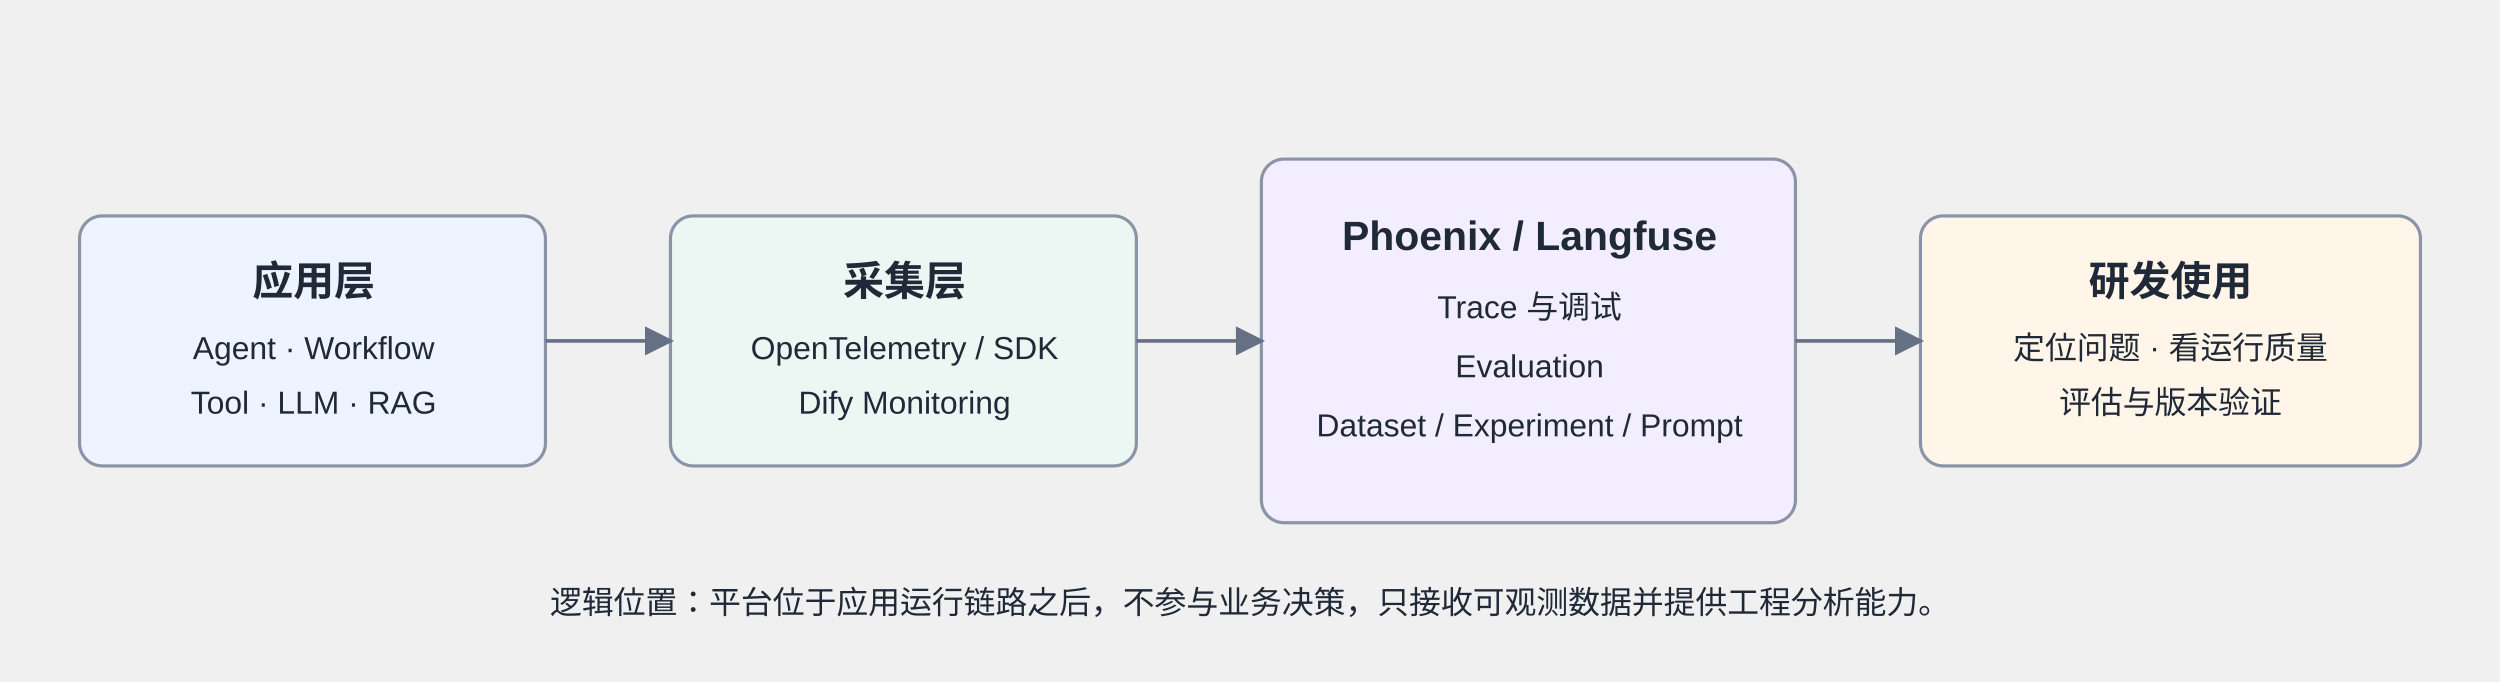
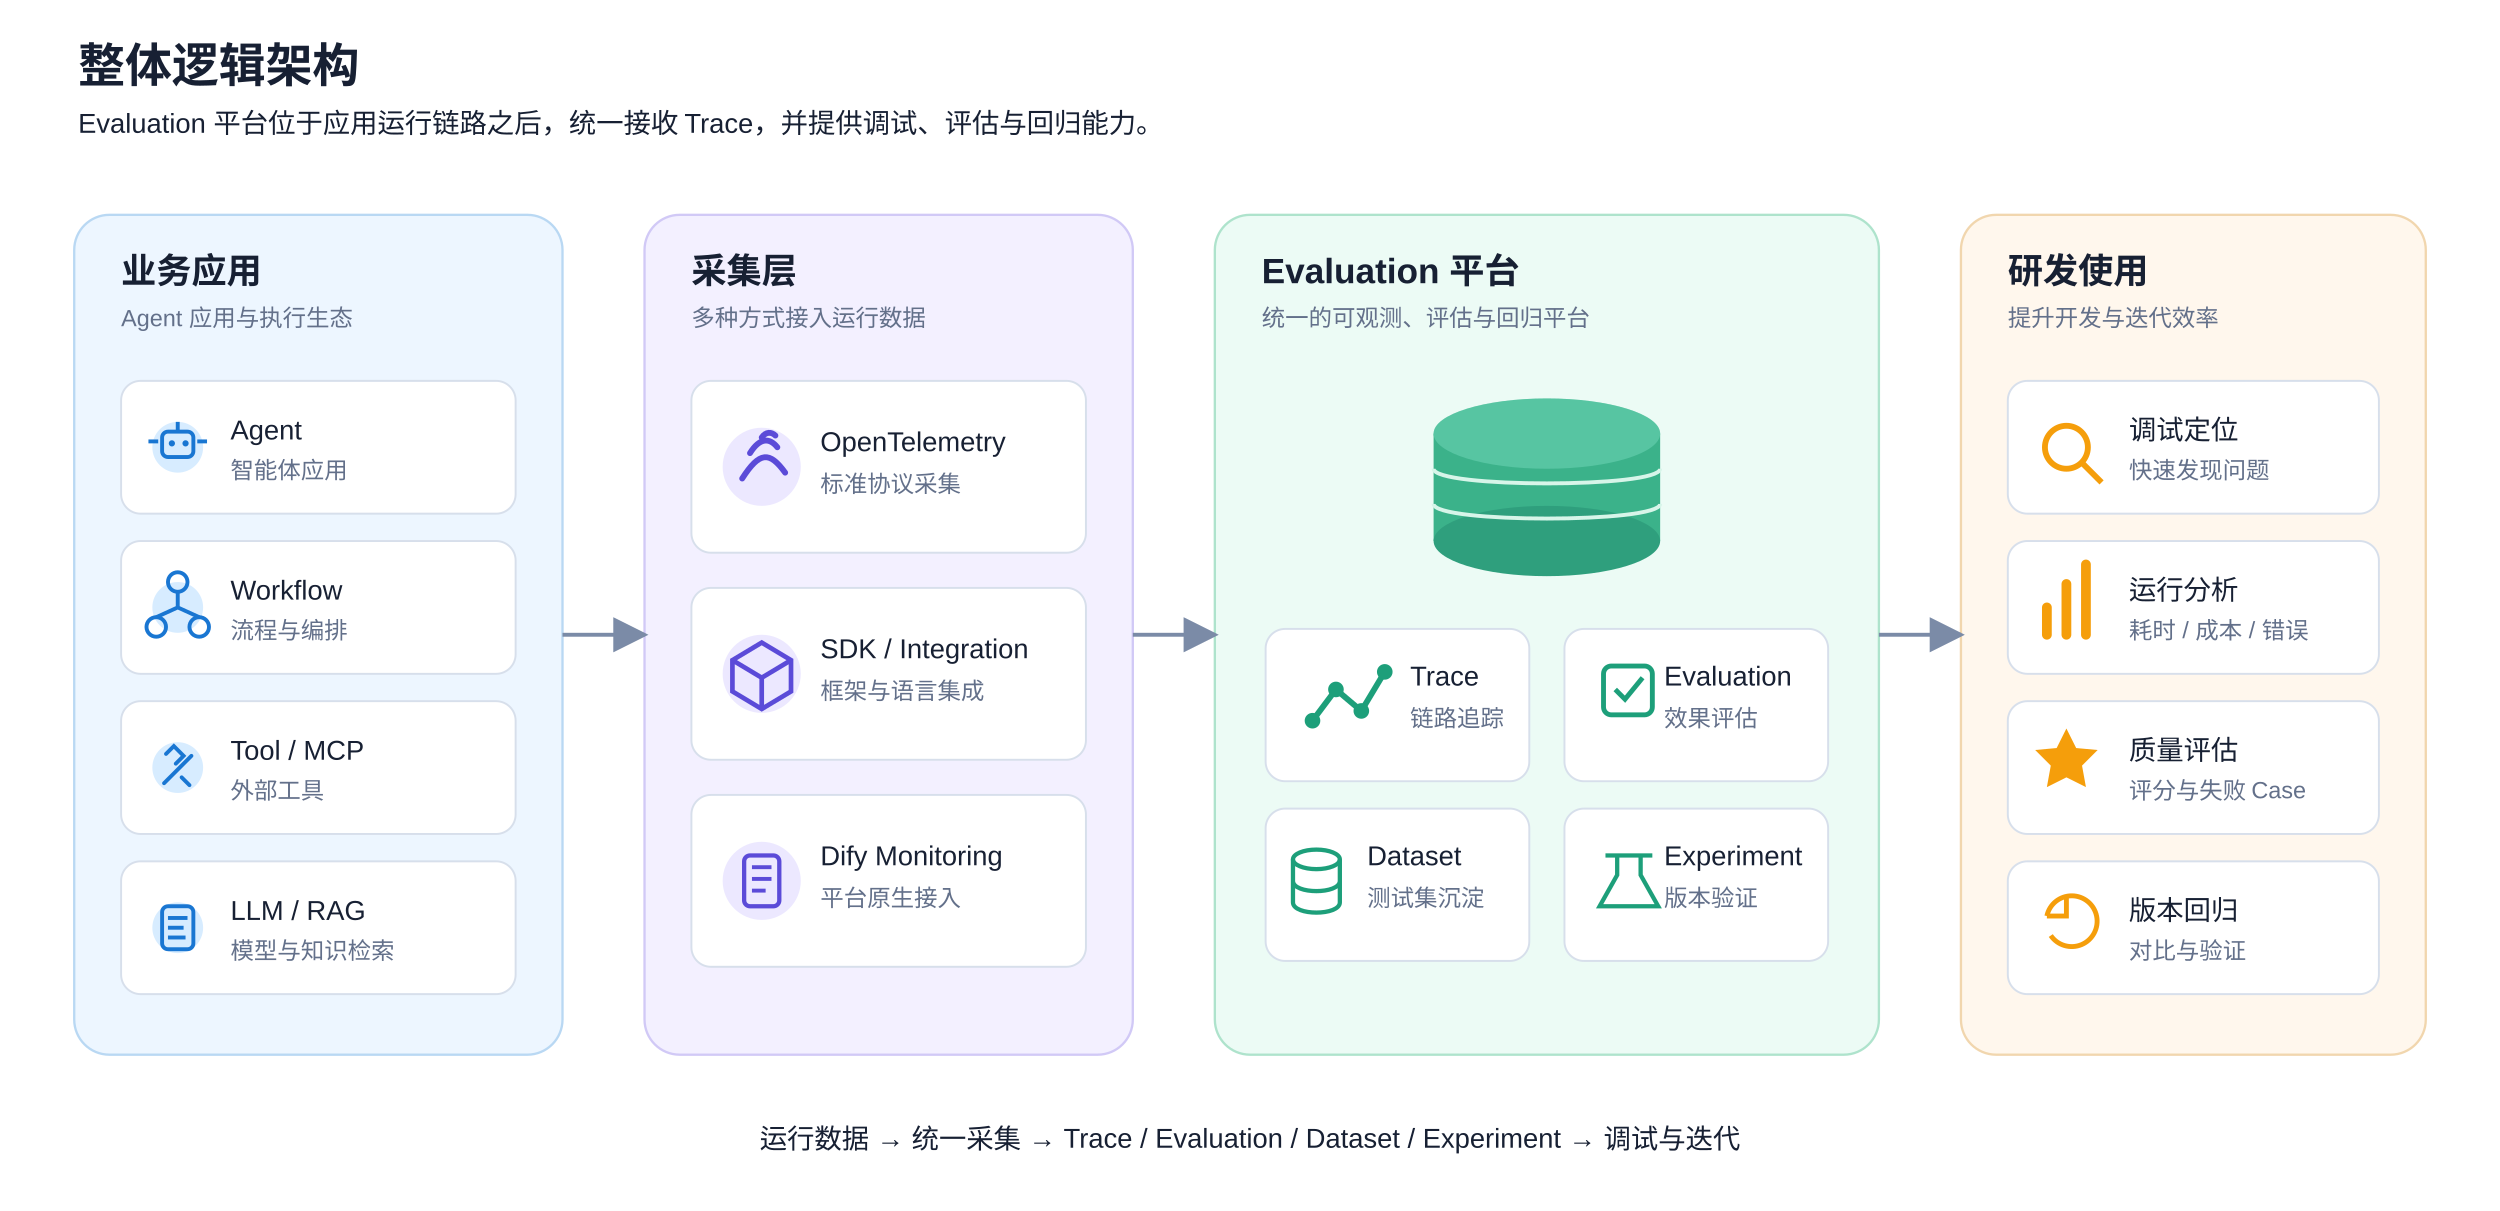
- <svg xmlns="http://www.w3.org/2000/svg" width="1100" height="300" viewBox="0 0 1100 300">
-   <style>text{font-family:Arial,"Microsoft YaHei",sans-serif;fill:#1f2937}.t{font-size:18px;font-weight:700}.s{font-size:14px}.box{stroke:#8a94a6;stroke-width:1.4;rx:10}.line{stroke:#667085;stroke-width:1.6;fill:none;marker-end:url(#a)}</style>
+ <svg xmlns="http://www.w3.org/2000/svg" width="1280" height="620" viewBox="0 0 1280 620">
  <defs>
-     <marker id="a" markerWidth="8" markerHeight="8" refX="7" refY="4" orient="auto">
-       <path d="M0,0 L8,4 L0,8 Z" fill="#667085" />
+     <marker id="a" markerWidth="9" markerHeight="9" refX="8" refY="4.5" orient="auto">
+       <path d="M0 0L9 4.5 0 9Z" fill="#7b8ba7" />
    </marker>
+     <style>
+     text{font-family:Arial,"Microsoft YaHei",sans-serif;fill:#172033}.title{font-size:24px;font-weight:700}.h{font-size:18px;font-weight:700}.m{font-size:14px}.s{font-size:12px;fill:#63708a}.panel{stroke-width:1.2}.card{fill:#fff;stroke:#d7dfeb;stroke-width:1}.line{stroke:#7b8ba7;stroke-width:2;fill:none;marker-end:url(#a)}
+   </style>
  </defs>
-   <rect x="35" y="95" width="205" height="110" class="box" fill="#EEF4FF" />
-   <text x="138" y="130" text-anchor="middle" class="t">应用层</text>
-   <text x="138" y="158" text-anchor="middle" class="s">Agent · Workflow</text>
-   <text x="138" y="182" text-anchor="middle" class="s">Tool · LLM · RAG</text>
-   <rect x="295" y="95" width="205" height="110" class="box" fill="#EAF7F3" />
-   <text x="398" y="130" text-anchor="middle" class="t">采集层</text>
-   <text x="398" y="158" text-anchor="middle" class="s">OpenTelemetry / SDK</text>
-   <text x="398" y="182" text-anchor="middle" class="s">Dify Monitoring</text>
-   <rect x="555" y="70" width="235" height="160" class="box" fill="#F3EEFF" />
-   <text x="673" y="110" text-anchor="middle" class="t">Phoenix / Langfuse</text>
-   <text x="673" y="140" text-anchor="middle" class="s">Trace 与调试</text>
-   <text x="673" y="166" text-anchor="middle" class="s">Evaluation</text>
-   <text x="673" y="192" text-anchor="middle" class="s">Dataset / Experiment / Prompt</text>
-   <rect x="845" y="95" width="220" height="110" class="box" fill="#FFF5E8" />
-   <text x="955" y="130" text-anchor="middle" class="t">研发使用</text>
-   <text x="955" y="158" text-anchor="middle" class="s">定位问题 · 看运行质量</text>
-   <text x="955" y="182" text-anchor="middle" class="s">评估与版本验证</text>
-   <path d="M240 150 H295" class="line" />
-   <path d="M500 150 H555" class="line" />
-   <path d="M790 150 H845" class="line" />
-   <text x="550" y="270" class="s" text-anchor="middle">逻辑位置：平台位于应用运行链路之后，不参与业务决策，只接收可观测数据并提供工程分析能力。</text>
+   <rect width="1280" height="620" fill="#fff" />
+   <text x="40" y="42" class="title">整体逻辑架构</text>
+   <text x="40" y="68" class="m">Evaluation 平台位于应用运行链路之后，统一接收 Trace，并提供调试、评估与回归能力。</text>
+   <rect x="38" y="110" width="250" height="430" rx="18" fill="#edf6ff" stroke="#b9d8f3" class="panel" />
+   <text x="62" y="145" class="h">业务应用</text>
+   <text x="62" y="167" class="s">Agent 应用与执行生态</text>
+   <g>
+     <rect x="62" y="195" width="202" height="68" rx="10" class="card" />
+     <circle cx="91" cy="229" r="13" fill="#d7ecff" />
+     <rect x="83" y="221" width="16" height="13" rx="3" fill="none" stroke="#1976d2" stroke-width="2" />
+     <circle cx="88" cy="227" r="1.6" fill="#1976d2" />
+     <circle cx="95" cy="227" r="1.6" fill="#1976d2" />
+     <path d="M91 216v5M81 226h-5M101 226h5" stroke="#1976d2" stroke-width="2" />
+     <text x="118" y="225" class="m">Agent</text>
+     <text x="118" y="245" class="s">智能体应用</text>
+     <rect x="62" y="277" width="202" height="68" rx="10" class="card" />
+     <circle cx="91" cy="311" r="13" fill="#d7ecff" />
+     <circle cx="91" cy="298" r="5" fill="none" stroke="#1976d2" stroke-width="2" />
+     <circle cx="80" cy="321" r="5" fill="none" stroke="#1976d2" stroke-width="2" />
+     <circle cx="102" cy="321" r="5" fill="none" stroke="#1976d2" stroke-width="2" />
+     <path d="M91 303v8M91 311l-11 5M91 311l11 5" stroke="#1976d2" stroke-width="2" />
+     <text x="118" y="307" class="m">Workflow</text>
+     <text x="118" y="327" class="s">流程与编排</text>
+     <rect x="62" y="359" width="202" height="68" rx="10" class="card" />
+     <circle cx="91" cy="393" r="13" fill="#d7ecff" />
+     <path d="M84 401l14-14M85 386l4-4 5 5-4 4M93 398l4 4" fill="none" stroke="#1976d2" stroke-width="2" stroke-linecap="round" />
+     <text x="118" y="389" class="m">Tool / MCP</text>
+     <text x="118" y="409" class="s">外部工具</text>
+     <rect x="62" y="441" width="202" height="68" rx="10" class="card" />
+     <circle cx="91" cy="475" r="13" fill="#d7ecff" />
+     <rect x="83" y="464" width="16" height="22" rx="3" fill="none" stroke="#1976d2" stroke-width="2" />
+     <path d="M86 470h10M86 475h8M86 480h9" stroke="#1976d2" stroke-width="2" />
+     <text x="118" y="471" class="m">LLM / RAG</text>
+     <text x="118" y="491" class="s">模型与知识检索</text>
+   </g>
+   <rect x="330" y="110" width="250" height="430" rx="18" fill="#f3f0ff" stroke="#d1c9f6" class="panel" />
+   <text x="354" y="145" class="h">采集层</text>
+   <text x="354" y="167" class="s">多种方式接入运行数据</text>
+   <g>
+     <rect x="354" y="195" width="202" height="88" rx="10" class="card" />
+     <circle cx="390" cy="239" r="20" fill="#ece8ff" />
+     <path d="M380 245c9-14 14-14 22-3M384 232c5-8 10-8 14-3M390 224c2-3 5-3 7-1" fill="none" stroke="#5b4bd8" stroke-width="3" stroke-linecap="round" />
+     <text x="420" y="231" class="m">OpenTelemetry</text>
+     <text x="420" y="252" class="s">标准协议采集</text>
+     <rect x="354" y="301" width="202" height="88" rx="10" class="card" />
+     <circle cx="390" cy="345" r="20" fill="#ece8ff" />
+     <path d="M390 329l15 9v16l-15 9-15-9v-16zM375 338l15 9 15-9M390 347v16" fill="none" stroke="#5b4bd8" stroke-width="2.4" />
+     <text x="420" y="337" class="m">SDK / Integration</text>
+     <text x="420" y="358" class="s">框架与语言集成</text>
+     <rect x="354" y="407" width="202" height="88" rx="10" class="card" />
+     <circle cx="390" cy="451" r="20" fill="#ece8ff" />
+     <rect x="381" y="438" width="18" height="26" rx="3" fill="none" stroke="#5b4bd8" stroke-width="2.2" />
+     <path d="M385 444h10M385 450h10M385 456h7" stroke="#5b4bd8" stroke-width="2" />
+     <text x="420" y="443" class="m">Dify Monitoring</text>
+     <text x="420" y="464" class="s">平台原生接入</text>
+   </g>
+   <rect x="622" y="110" width="340" height="430" rx="18" fill="#ecfbf5" stroke="#aee3cc" class="panel" />
+   <text x="646" y="145" class="h">Evaluation 平台</text>
+   <text x="646" y="167" class="s">统一的可观测、评估与回归平台</text>
+   <ellipse cx="792" cy="222" rx="58" ry="18" fill="#bfe8d8" />
+   <rect x="734" y="222" width="116" height="55" fill="#3bb28a" />
+   <ellipse cx="792" cy="222" rx="58" ry="18" fill="#57c5a2" />
+   <ellipse cx="792" cy="277" rx="58" ry="18" fill="#2f9f7d" />
+   <path d="M734 240c0 10 116 10 116 0M734 258c0 10 116 10 116 0" stroke="#d7f5e9" stroke-width="2" fill="none" />
+   <g>
+     <rect x="648" y="322" width="135" height="78" rx="10" class="card" />
+     <path d="M672 369l12-16 13 11 12-20" fill="none" stroke="#1d9f7a" stroke-width="3" />
+     <circle cx="672" cy="369" r="4" fill="#1d9f7a" />
+     <circle cx="684" cy="353" r="4" fill="#1d9f7a" />
+     <circle cx="697" cy="364" r="4" fill="#1d9f7a" />
+     <circle cx="709" cy="344" r="4" fill="#1d9f7a" />
+     <text x="722" y="351" class="m">Trace</text>
+     <text x="722" y="372" class="s">链路追踪</text>
+     <rect x="801" y="322" width="135" height="78" rx="10" class="card" />
+     <rect x="821" y="341" width="25" height="25" rx="4" fill="none" stroke="#1d9f7a" stroke-width="2.5" />
+     <path d="M827 353l5 5 9-11" fill="none" stroke="#1d9f7a" stroke-width="2.5" />
+     <text x="852" y="351" class="m">Evaluation</text>
+     <text x="852" y="372" class="s">效果评估</text>
+     <rect x="648" y="414" width="135" height="78" rx="10" class="card" />
+     <ellipse cx="674" cy="440" rx="12" ry="5" fill="none" stroke="#1d9f7a" stroke-width="2.2" />
+     <path d="M662 440v22c0 7 24 7 24 0v-22M662 451c0 7 24 7 24 0" fill="none" stroke="#1d9f7a" stroke-width="2.2" />
+     <text x="700" y="443" class="m">Dataset</text>
+     <text x="700" y="464" class="s">测试集沉淀</text>
+     <rect x="801" y="414" width="135" height="78" rx="10" class="card" />
+     <path d="M822 438h24M828 438v10l-9 16h30l-9-16v-10" fill="none" stroke="#1d9f7a" stroke-width="2.2" />
+     <text x="852" y="443" class="m">Experiment</text>
+     <text x="852" y="464" class="s">版本验证</text>
+   </g>
+   <rect x="1004" y="110" width="238" height="430" rx="18" fill="#fff7ed" stroke="#f1d6ae" class="panel" />
+   <text x="1028" y="145" class="h">研发使用</text>
+   <text x="1028" y="167" class="s">提升开发与迭代效率</text>
+   <g>
+     <rect x="1028" y="195" width="190" height="68" rx="10" class="card" />
+     <circle cx="1058" cy="229" r="11" fill="none" stroke="#f59e0b" stroke-width="3" />
+     <path d="M1066 237l10 10" stroke="#f59e0b" stroke-width="3" />
+     <text x="1090" y="225" class="m">调试定位</text>
+     <text x="1090" y="245" class="s">快速发现问题</text>
+     <rect x="1028" y="277" width="190" height="68" rx="10" class="card" />
+     <path d="M1048 325v-14M1058 325v-26M1068 325v-36" stroke="#f59e0b" stroke-width="5" stroke-linecap="round" />
+     <text x="1090" y="307" class="m">运行分析</text>
+     <text x="1090" y="327" class="s">耗时 / 成本 / 错误</text>
+     <rect x="1028" y="359" width="190" height="68" rx="10" class="card" />
+     <path d="M1058 373l5 10 11 1-8 8 2 11-10-5-10 5 2-11-8-8 11-1z" fill="#f59e0b" />
+     <text x="1090" y="389" class="m">质量评估</text>
+     <text x="1090" y="409" class="s">评分与失败 Case</text>
+     <rect x="1028" y="441" width="190" height="68" rx="10" class="card" />
+     <path d="M1048 469a13 13 0 1 1 2 10M1048 469h10v-10" fill="none" stroke="#f59e0b" stroke-width="2.5" />
+     <text x="1090" y="471" class="m">版本回归</text>
+     <text x="1090" y="491" class="s">对比与验证</text>
+   </g>
+   <path d="M288 325h42" class="line" />
+   <path d="M580 325h42" class="line" />
+   <path d="M962 325h42" class="line" />
+   <text x="640" y="588" text-anchor="middle" class="m">运行数据 → 统一采集 → Trace / Evaluation / Dataset / Experiment → 调试与迭代</text>
</svg>
